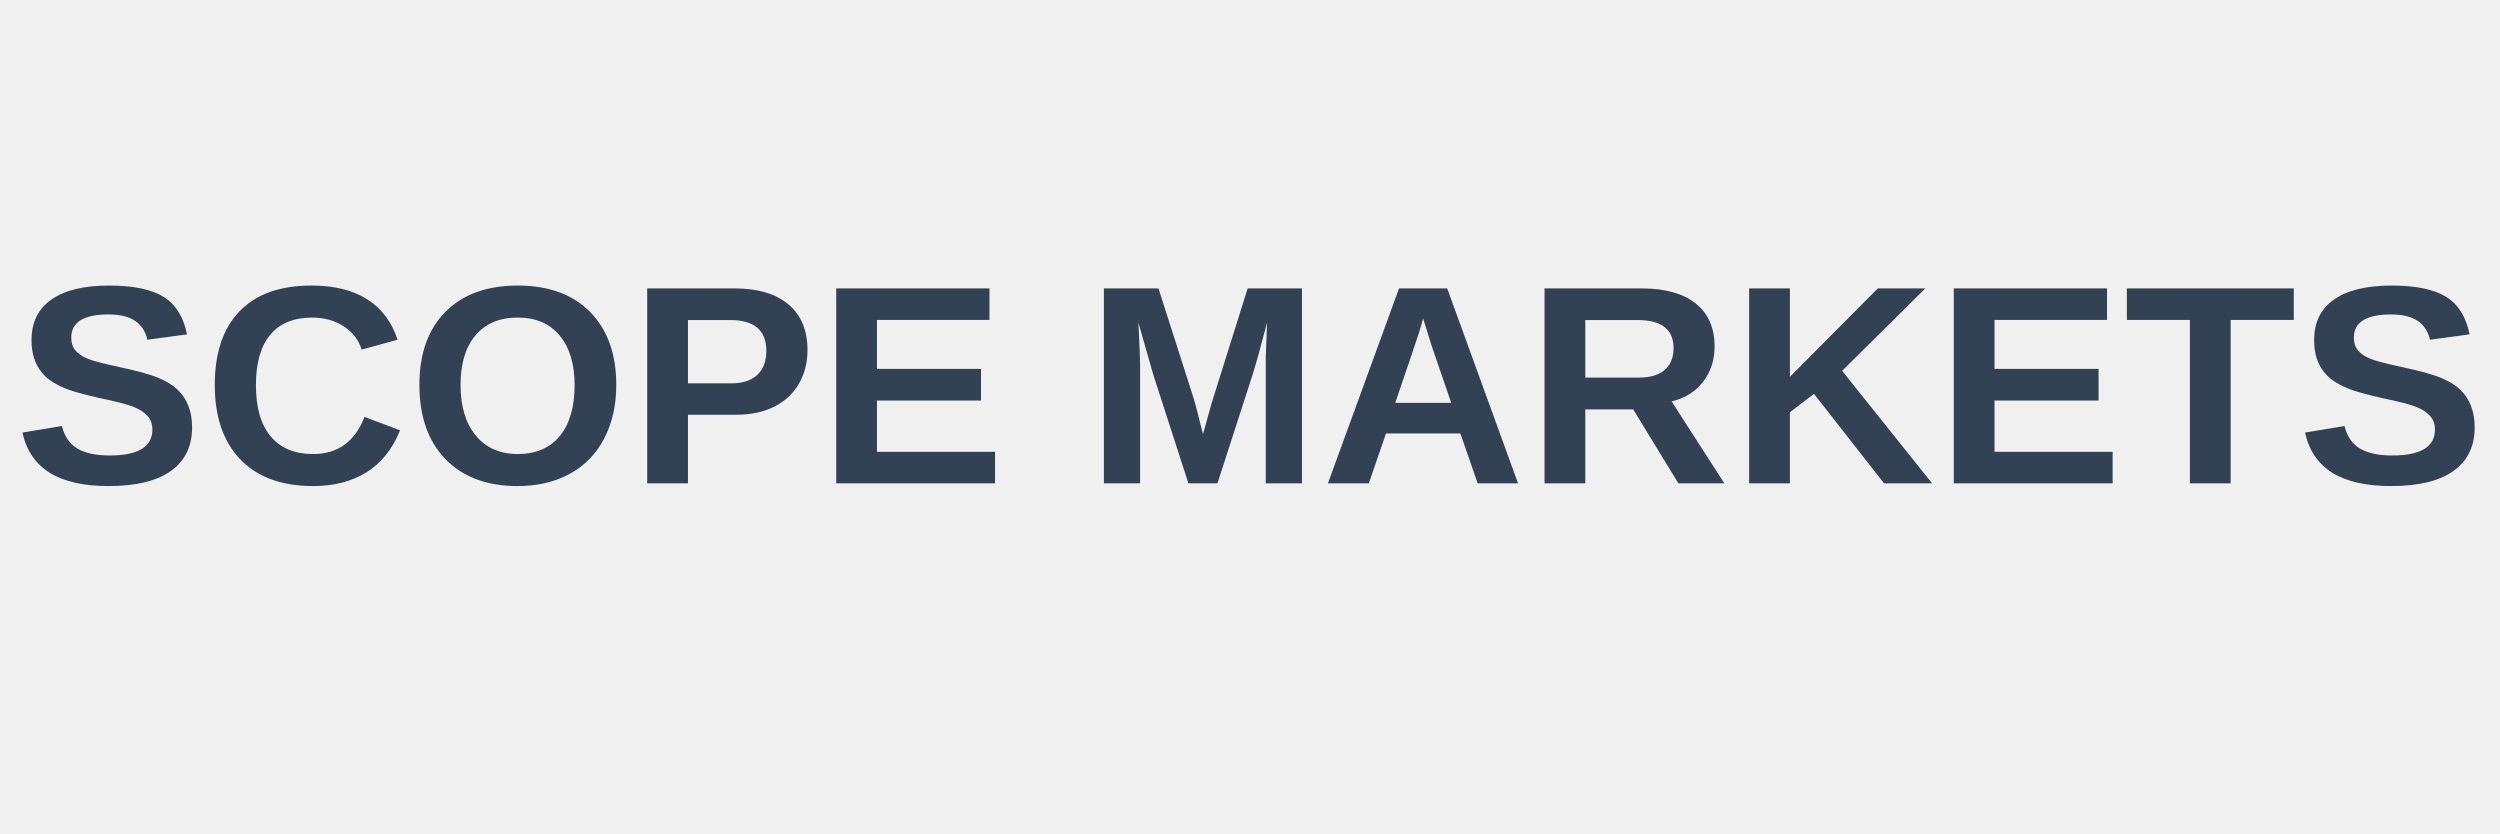
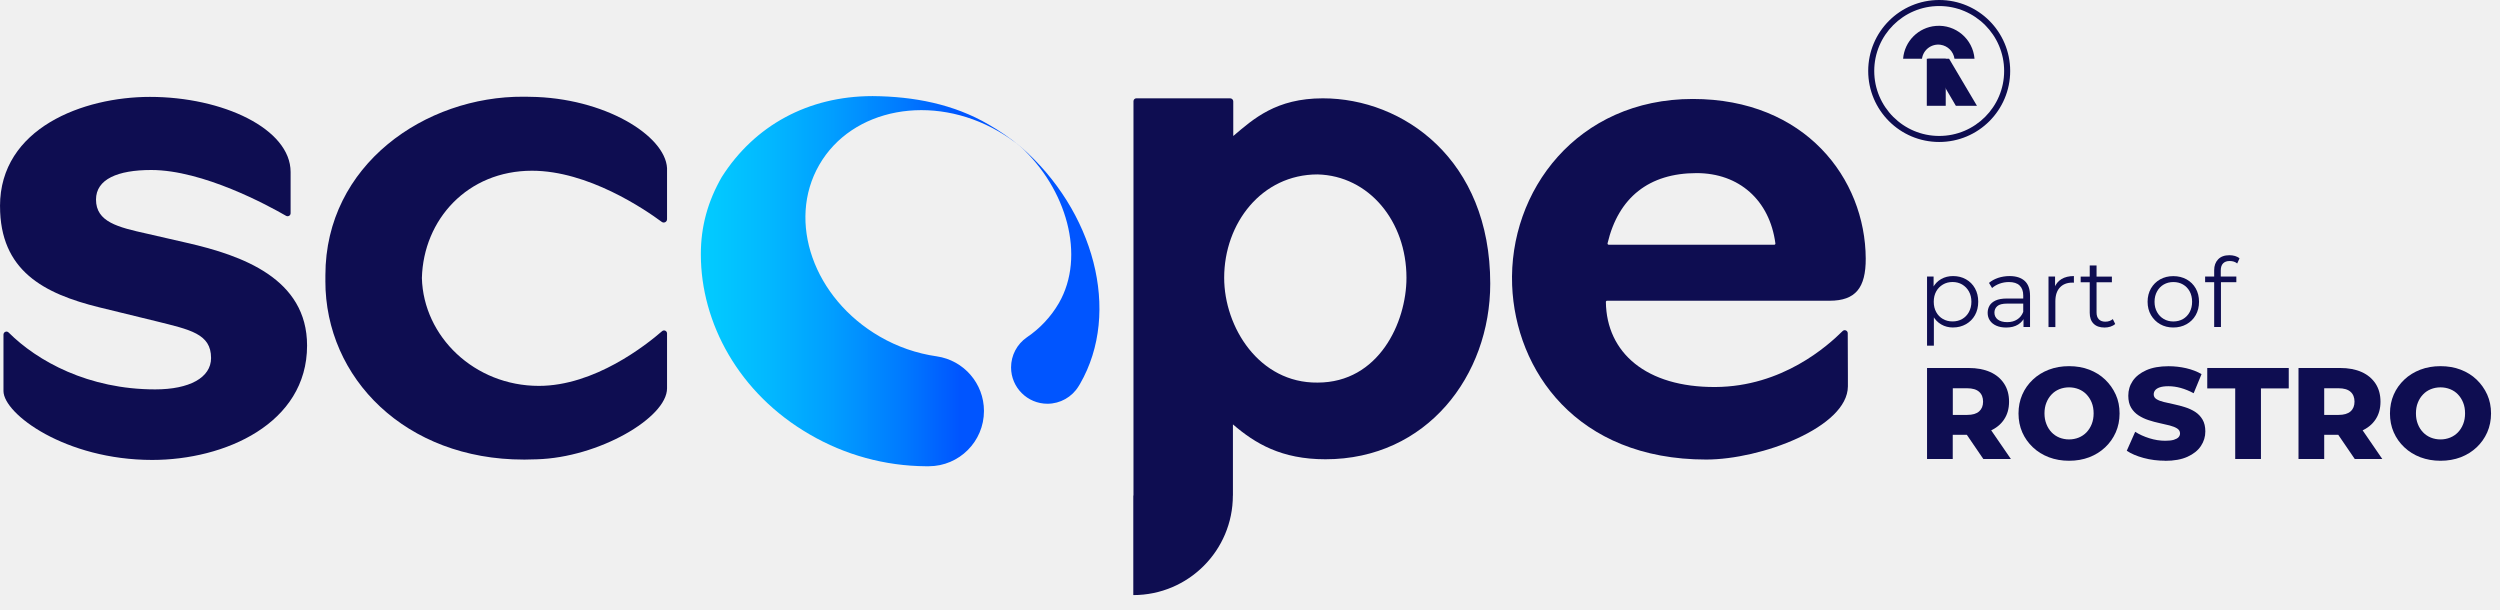
- <svg xmlns="http://www.w3.org/2000/svg" viewBox="0 0 300 100">
-   <rect width="100%" height="100%" fill="none" />
-   <text x="50%" y="58%" font-family="Arial, Helvetica, sans-serif" font-weight="800" font-size="34" fill="#334155" text-anchor="middle">SCOPE MARKETS</text>
+ <svg xmlns="http://www.w3.org/2000/svg" width="82" height="20" viewBox="0 0 82 20" fill="none">
+   <g clip-path="url(#clip0_1248_310)">
+     <path d="M26.56 14.25C24.228 12.904 22.989 10.585 22.988 8.35V8.345C22.984 7.433 23.219 6.597 23.674 5.806C24.749 4.118 26.502 3.157 28.606 3.152H28.632C29.968 3.164 31.276 3.411 32.429 4.085C32.791 4.293 33.135 4.531 33.458 4.794L33.427 4.767C33.447 4.784 33.466 4.8 33.485 4.817C33.531 4.854 33.576 4.893 33.621 4.932C33.578 4.892 33.532 4.855 33.486 4.818C35.876 6.901 36.791 10.223 35.424 12.593C35.408 12.619 35.393 12.645 35.376 12.671C35.159 13.026 34.773 13.242 34.357 13.243C33.697 13.243 33.163 12.709 33.163 12.05C33.163 11.657 33.356 11.289 33.68 11.065C34.11 10.775 34.469 10.392 34.73 9.944C35.621 8.401 34.984 6.184 33.458 4.796C33.234 4.615 32.996 4.451 32.746 4.306C30.576 3.053 27.946 3.545 26.873 5.405C25.799 7.265 26.689 9.787 28.859 11.041C29.433 11.374 30.067 11.594 30.724 11.688C31.614 11.817 32.274 12.581 32.274 13.479C32.274 14.48 31.464 15.291 30.464 15.293C30.43 15.293 30.398 15.293 30.364 15.293C29.027 15.283 27.715 14.924 26.56 14.25Z" fill="url(#paint0_linear_1248_310)" />
+     <path d="M60.019 9.864C60.854 9.861 61.199 9.45 61.196 8.483C61.184 5.853 59.205 3.246 55.524 3.246C51.733 3.246 49.479 6.262 49.598 9.357C49.706 12.138 51.701 15.073 55.964 15.073C57.758 15.073 60.603 14.016 60.611 12.672C60.611 12.672 60.611 12.332 60.611 12.331L60.606 10.93C60.606 10.842 60.5 10.797 60.438 10.859C59.95 11.342 58.467 12.681 56.263 12.694C53.997 12.706 52.693 11.57 52.673 9.904C52.673 9.882 52.69 9.864 52.711 9.864H60.018H60.019ZM52.766 8.027C52.741 8.027 52.723 8.003 52.728 7.979C53.084 6.475 54.091 5.678 55.649 5.678C57.037 5.678 58.044 6.561 58.233 7.984C58.236 8.007 58.218 8.028 58.194 8.028H52.767L52.766 8.027Z" fill="#0E0D51" />
+     <path d="M10.673 9.207C10.673 9.177 10.673 9.147 10.673 9.117C10.673 9.086 10.673 9.057 10.673 9.028C10.673 5.404 13.95 3.152 17.172 3.172H17.235C17.361 3.172 17.485 3.175 17.606 3.181C20.016 3.283 21.942 4.555 21.879 5.614V7.19C21.879 7.279 21.778 7.331 21.706 7.278C21.142 6.861 19.285 5.6 17.449 5.6C15.338 5.6 13.889 7.196 13.838 9.119C13.889 11.042 15.565 12.657 17.675 12.657C19.503 12.657 21.195 11.315 21.716 10.863C21.779 10.807 21.879 10.852 21.879 10.937V12.736C21.88 13.705 19.625 15.009 17.608 15.065C17.483 15.071 17.355 15.073 17.224 15.074H17.175C13.314 15.074 10.666 12.412 10.672 9.21L10.673 9.207Z" fill="#0E0D51" />
+     <path d="M0.001 6.761C0.001 8.874 1.424 9.629 3.258 10.081L5.112 10.534C6.233 10.814 6.923 10.944 6.923 11.742C6.923 12.389 6.211 12.772 5.09 12.772C2.9 12.772 1.226 11.847 0.283 10.906C0.22 10.842 0.114 10.887 0.114 10.977V12.825C0.114 13.576 2.148 15.086 4.994 15.086C7.367 15.086 10.072 13.9 10.072 11.334C10.072 9.133 7.937 8.379 6.147 7.969L4.832 7.667C3.862 7.452 3.149 7.279 3.149 6.546C3.149 5.878 3.861 5.576 4.96 5.576C6.661 5.576 8.805 6.745 9.383 7.079C9.45 7.117 9.532 7.07 9.532 6.993V5.642C9.532 4.226 7.31 3.178 4.916 3.178C2.738 3.178 0 4.196 0 6.763L0.001 6.761Z" fill="#0E0D51" />
+     <path d="M43.389 3.225C41.858 3.225 41.118 3.895 40.451 4.461V3.326C40.451 3.271 40.406 3.225 40.349 3.225H37.272C37.22 3.225 37.178 3.268 37.178 3.319V16.253H37.172V19.519C38.976 19.519 40.438 18.057 40.438 16.253H40.44V13.92C41.171 14.548 42.029 15.064 43.475 15.064C46.796 15.064 48.88 12.322 48.88 9.303C48.88 5.227 46.02 3.225 43.389 3.225ZM46.132 9.111C46.132 10.578 45.223 12.549 43.217 12.549C41.298 12.57 40.153 10.729 40.153 9.111C40.153 7.321 41.384 5.721 43.217 5.721C44.9 5.764 46.132 7.256 46.132 9.111Z" fill="#0E0D51" />
+     <path d="M63.207 15.055V12.07H64.571C64.844 12.07 65.079 12.114 65.277 12.202C65.474 12.29 65.627 12.418 65.735 12.584C65.844 12.75 65.897 12.947 65.897 13.175C65.897 13.403 65.843 13.594 65.735 13.756C65.627 13.92 65.474 14.044 65.277 14.131C65.079 14.218 64.844 14.261 64.571 14.261H63.676L64.05 13.907V15.055H63.207ZM64.052 13.998L63.677 13.609H64.521C64.698 13.609 64.829 13.571 64.915 13.494C65.002 13.417 65.045 13.311 65.045 13.175C65.045 13.038 65.002 12.927 64.915 12.851C64.829 12.774 64.698 12.735 64.521 12.735H63.677L64.052 12.347V13.997V13.998ZM65.053 15.055L64.311 13.967H65.21L65.957 15.055H65.053Z" fill="#0E0D51" />
+     <path d="M67.865 15.113C67.626 15.113 67.406 15.074 67.204 14.998C67.002 14.921 66.827 14.812 66.678 14.671C66.529 14.53 66.412 14.366 66.33 14.179C66.248 13.991 66.207 13.785 66.207 13.561C66.207 13.338 66.249 13.131 66.33 12.944C66.412 12.756 66.529 12.592 66.678 12.451C66.827 12.31 67.003 12.202 67.204 12.125C67.405 12.048 67.626 12.01 67.865 12.01C68.103 12.01 68.328 12.048 68.527 12.125C68.727 12.202 68.902 12.31 69.049 12.451C69.196 12.592 69.312 12.756 69.397 12.944C69.482 13.131 69.522 13.338 69.522 13.561C69.522 13.785 69.48 13.992 69.397 14.181C69.313 14.37 69.197 14.534 69.049 14.673C68.901 14.812 68.727 14.921 68.527 14.998C68.328 15.074 68.106 15.113 67.865 15.113ZM67.865 14.413C67.979 14.413 68.084 14.392 68.182 14.353C68.28 14.313 68.365 14.256 68.438 14.18C68.51 14.104 68.567 14.014 68.609 13.909C68.65 13.804 68.671 13.688 68.671 13.559C68.671 13.43 68.65 13.31 68.609 13.207C68.567 13.103 68.51 13.014 68.438 12.938C68.366 12.862 68.28 12.805 68.182 12.765C68.084 12.726 67.978 12.705 67.865 12.705C67.752 12.705 67.646 12.726 67.547 12.765C67.449 12.805 67.364 12.862 67.292 12.938C67.22 13.014 67.162 13.103 67.122 13.207C67.08 13.31 67.059 13.428 67.059 13.559C67.059 13.69 67.08 13.803 67.122 13.909C67.162 14.014 67.22 14.104 67.292 14.18C67.364 14.256 67.45 14.313 67.547 14.353C67.646 14.392 67.752 14.413 67.865 14.413Z" fill="#0E0D51" />
+     <path d="M71.016 15.112C70.771 15.112 70.536 15.082 70.31 15.021C70.084 14.96 69.9 14.881 69.758 14.785L70.034 14.163C70.168 14.249 70.322 14.319 70.497 14.374C70.672 14.429 70.846 14.457 71.019 14.457C71.135 14.457 71.229 14.447 71.3 14.426C71.371 14.404 71.423 14.376 71.456 14.341C71.489 14.306 71.505 14.263 71.505 14.216C71.505 14.148 71.473 14.094 71.411 14.054C71.349 14.015 71.267 13.982 71.168 13.956C71.069 13.93 70.958 13.905 70.837 13.879C70.716 13.853 70.596 13.821 70.475 13.781C70.354 13.742 70.245 13.69 70.144 13.625C70.045 13.561 69.963 13.477 69.901 13.373C69.839 13.27 69.808 13.139 69.808 12.979C69.808 12.801 69.856 12.638 69.954 12.494C70.052 12.349 70.199 12.233 70.396 12.144C70.592 12.056 70.836 12.012 71.129 12.012C71.325 12.012 71.517 12.034 71.707 12.077C71.895 12.121 72.065 12.186 72.211 12.271L71.952 12.898C71.809 12.821 71.669 12.764 71.529 12.725C71.391 12.687 71.255 12.668 71.124 12.668C71.008 12.668 70.914 12.68 70.843 12.704C70.772 12.728 70.721 12.76 70.689 12.8C70.658 12.839 70.642 12.884 70.642 12.937C70.642 13.002 70.672 13.054 70.733 13.092C70.794 13.131 70.876 13.162 70.976 13.186C71.077 13.21 71.188 13.235 71.309 13.261C71.43 13.287 71.551 13.318 71.672 13.357C71.793 13.395 71.902 13.446 72.003 13.51C72.102 13.575 72.182 13.658 72.243 13.762C72.304 13.866 72.335 13.996 72.335 14.151C72.335 14.325 72.286 14.485 72.188 14.631C72.09 14.778 71.944 14.894 71.749 14.982C71.554 15.071 71.308 15.115 71.013 15.115L71.016 15.112Z" fill="#0E0D51" />
+     <path d="M73.315 15.055V12.74H72.398V12.07H75.071V12.74H74.159V15.055H73.315Z" fill="#0E0D51" />
+     <path d="M75.391 15.055V12.07H76.755C77.028 12.07 77.263 12.114 77.46 12.202C77.658 12.29 77.81 12.418 77.919 12.584C78.027 12.75 78.08 12.947 78.08 13.175C78.08 13.403 78.026 13.594 77.919 13.756C77.81 13.92 77.658 14.044 77.46 14.131C77.263 14.218 77.028 14.261 76.755 14.261H75.859L76.234 13.907V15.055H75.391ZM76.234 13.998L75.859 13.609H76.704C76.88 13.609 77.011 13.571 77.098 13.494C77.185 13.417 77.228 13.311 77.228 13.175C77.228 13.038 77.185 12.927 77.098 12.851C77.011 12.774 76.88 12.735 76.704 12.735H75.859L76.234 12.347V13.997V13.998ZM77.236 15.055L76.494 13.967H77.393L78.139 15.055H77.236Z" fill="#0E0D51" />
+     <path d="M80.048 15.113C79.81 15.113 79.59 15.074 79.388 14.998C79.186 14.921 79.01 14.812 78.862 14.671C78.712 14.53 78.596 14.366 78.514 14.179C78.431 13.991 78.391 13.785 78.391 13.561C78.391 13.338 78.432 13.131 78.514 12.944C78.596 12.756 78.712 12.592 78.862 12.451C79.01 12.31 79.187 12.202 79.388 12.125C79.589 12.048 79.81 12.01 80.048 12.01C80.287 12.01 80.511 12.048 80.711 12.125C80.911 12.202 81.086 12.31 81.233 12.451C81.379 12.592 81.496 12.756 81.581 12.944C81.665 13.131 81.706 13.338 81.706 13.561C81.706 13.785 81.664 13.992 81.581 14.181C81.497 14.37 81.381 14.534 81.233 14.673C81.085 14.812 80.911 14.921 80.711 14.998C80.511 15.074 80.29 15.113 80.048 15.113ZM80.048 14.413C80.162 14.413 80.267 14.392 80.365 14.353C80.464 14.313 80.548 14.256 80.622 14.18C80.694 14.104 80.751 14.014 80.792 13.909C80.834 13.804 80.854 13.688 80.854 13.559C80.854 13.43 80.834 13.31 80.792 13.207C80.751 13.103 80.694 13.014 80.622 12.938C80.55 12.862 80.464 12.805 80.365 12.765C80.267 12.726 80.161 12.705 80.048 12.705C79.935 12.705 79.829 12.726 79.731 12.765C79.633 12.805 79.548 12.862 79.476 12.938C79.403 13.014 79.346 13.103 79.305 13.207C79.263 13.31 79.243 13.428 79.243 13.559C79.243 13.69 79.263 13.803 79.305 13.909C79.346 14.014 79.403 14.104 79.476 14.18C79.548 14.256 79.634 14.313 79.731 14.353C79.829 14.392 79.935 14.413 80.048 14.413Z" fill="#0E0D51" />
+     <path d="M63.207 11.337V9.07H63.422V9.568L63.399 9.899L63.431 10.233V11.337H63.207ZM64.061 10.742C63.917 10.742 63.788 10.709 63.673 10.642C63.558 10.576 63.466 10.481 63.398 10.355C63.329 10.23 63.295 10.078 63.295 9.897C63.295 9.716 63.329 9.564 63.396 9.439C63.463 9.313 63.555 9.218 63.67 9.153C63.785 9.087 63.916 9.055 64.061 9.055C64.219 9.055 64.36 9.09 64.484 9.161C64.609 9.231 64.708 9.33 64.779 9.457C64.85 9.584 64.886 9.73 64.886 9.896C64.886 10.062 64.85 10.211 64.779 10.337C64.708 10.464 64.609 10.562 64.484 10.633C64.359 10.704 64.218 10.741 64.061 10.741V10.742ZM64.045 10.543C64.162 10.543 64.267 10.516 64.36 10.463C64.453 10.41 64.526 10.334 64.58 10.236C64.634 10.137 64.662 10.025 64.662 9.897C64.662 9.769 64.635 9.657 64.58 9.559C64.526 9.462 64.451 9.387 64.36 9.332C64.267 9.278 64.162 9.25 64.045 9.25C63.927 9.25 63.821 9.277 63.728 9.332C63.634 9.388 63.56 9.462 63.507 9.559C63.454 9.657 63.427 9.768 63.427 9.897C63.427 10.026 63.454 10.139 63.507 10.236C63.56 10.333 63.635 10.41 63.728 10.463C63.82 10.516 63.926 10.543 64.045 10.543Z" fill="#0E0D51" />
+     <path d="M65.8 10.743C65.676 10.743 65.569 10.722 65.478 10.682C65.386 10.641 65.316 10.584 65.268 10.511C65.219 10.439 65.195 10.355 65.195 10.261C65.195 10.175 65.216 10.096 65.256 10.026C65.297 9.956 65.365 9.898 65.458 9.855C65.552 9.812 65.677 9.791 65.835 9.791H66.406V9.958H65.841C65.682 9.958 65.57 9.986 65.509 10.043C65.447 10.099 65.417 10.17 65.417 10.254C65.417 10.349 65.454 10.424 65.527 10.481C65.601 10.537 65.703 10.566 65.837 10.566C65.97 10.566 66.072 10.536 66.163 10.479C66.254 10.421 66.321 10.337 66.363 10.228L66.414 10.383C66.372 10.492 66.299 10.579 66.195 10.645C66.091 10.71 65.96 10.743 65.802 10.743H65.8ZM66.371 10.727V10.361L66.362 10.301V9.689C66.362 9.548 66.322 9.44 66.243 9.364C66.164 9.288 66.047 9.251 65.892 9.251C65.785 9.251 65.683 9.269 65.586 9.304C65.489 9.34 65.408 9.388 65.34 9.447L65.239 9.279C65.323 9.208 65.424 9.153 65.542 9.113C65.659 9.075 65.784 9.055 65.913 9.055C66.128 9.055 66.293 9.108 66.41 9.214C66.527 9.32 66.585 9.482 66.585 9.698V10.726H66.371V10.727Z" fill="#0E0D51" />
+     <path d="M67.191 10.726V9.07H67.406V9.521L67.383 9.442C67.43 9.316 67.508 9.22 67.617 9.154C67.727 9.087 67.862 9.055 68.024 9.055V9.273C68.015 9.273 68.007 9.273 67.999 9.271C67.991 9.271 67.982 9.27 67.974 9.27C67.8 9.27 67.663 9.323 67.564 9.43C67.465 9.536 67.416 9.686 67.416 9.882V10.727H67.192L67.191 10.726Z" fill="#0E0D51" />
+     <path d="M68.246 9.258V9.072H69.27V9.258H68.246ZM69.029 10.743C68.873 10.743 68.753 10.701 68.669 10.616C68.585 10.533 68.543 10.414 68.543 10.261V8.707H68.767V10.248C68.767 10.345 68.791 10.42 68.841 10.472C68.891 10.524 68.961 10.551 69.053 10.551C69.153 10.551 69.234 10.523 69.3 10.466L69.379 10.627C69.335 10.666 69.281 10.695 69.219 10.715C69.157 10.734 69.094 10.743 69.029 10.743Z" fill="#0E0D51" />
+     <path d="M71.284 10.742C71.123 10.742 70.98 10.706 70.853 10.634C70.726 10.562 70.627 10.461 70.552 10.335C70.478 10.208 70.441 10.062 70.441 9.898C70.441 9.734 70.479 9.586 70.552 9.46C70.626 9.333 70.726 9.235 70.851 9.164C70.978 9.093 71.121 9.057 71.284 9.057C71.446 9.057 71.593 9.093 71.721 9.164C71.848 9.235 71.948 9.334 72.02 9.46C72.092 9.586 72.128 9.732 72.128 9.898C72.128 10.064 72.092 10.207 72.02 10.335C71.948 10.462 71.847 10.562 71.719 10.634C71.591 10.706 71.445 10.742 71.284 10.742ZM71.284 10.544C71.403 10.544 71.51 10.517 71.602 10.464C71.695 10.411 71.768 10.335 71.821 10.237C71.874 10.138 71.901 10.025 71.901 9.898C71.901 9.77 71.874 9.654 71.821 9.557C71.768 9.46 71.695 9.385 71.602 9.331C71.51 9.278 71.405 9.251 71.287 9.251C71.17 9.251 71.065 9.278 70.972 9.331C70.879 9.384 70.806 9.46 70.752 9.557C70.698 9.654 70.669 9.767 70.669 9.898C70.669 10.029 70.697 10.139 70.752 10.237C70.806 10.335 70.881 10.411 70.972 10.464C71.065 10.517 71.169 10.544 71.284 10.544Z" fill="#0E0D51" />
+     <path d="M72.328 9.256V9.07H73.352V9.256H72.328ZM72.625 10.725V8.862C72.625 8.715 72.668 8.597 72.754 8.507C72.84 8.416 72.964 8.371 73.125 8.371C73.189 8.371 73.249 8.379 73.308 8.396C73.367 8.413 73.417 8.439 73.456 8.475L73.38 8.642C73.349 8.615 73.312 8.595 73.27 8.581C73.228 8.568 73.183 8.561 73.134 8.561C73.04 8.561 72.967 8.587 72.916 8.64C72.866 8.692 72.841 8.77 72.841 8.874V9.125L72.847 9.229V10.726H72.624L72.625 10.725Z" fill="#0E0D51" />
+     <path d="M63.82 1.926H63.199V3.47H63.82V1.926Z" fill="#0E0D51" />
+     <path d="M64.844 3.47H64.152L63.246 1.926H63.93L64.844 3.47Z" fill="#0E0D51" />
+     <path d="M63.041 1.926C63.082 1.631 63.355 1.427 63.649 1.468C63.886 1.502 64.073 1.689 64.107 1.926H64.764C64.712 1.279 64.145 0.797 63.498 0.85C62.924 0.896 62.468 1.352 62.422 1.926H63.041Z" fill="#0E0D51" />
+     <path d="M63.606 0.198C64.78 0.198 65.736 1.153 65.736 2.328C65.736 3.504 64.781 4.459 63.606 4.459C62.43 4.459 61.475 3.504 61.475 2.328C61.475 1.153 62.43 0.198 63.606 0.198ZM63.606 0C62.319 0 61.277 1.042 61.277 2.328C61.277 3.614 62.319 4.657 63.606 4.657C64.892 4.657 65.934 3.614 65.934 2.328C65.934 1.042 64.892 0 63.606 0Z" fill="#0E0D51" />
+   </g>
+   <defs>
+     <linearGradient id="paint0_linear_1248_310" x1="21.94" y1="10.469" x2="35.032" y2="10.469" gradientUnits="userSpaceOnUse">
+       <stop stop-color="#03CFFF" />
+       <stop offset="0.11" stop-color="#02C9FF" />
+       <stop offset="0.25" stop-color="#02B8FF" />
+       <stop offset="0.41" stop-color="#019EFF" />
+       <stop offset="0.59" stop-color="#0079FF" />
+       <stop offset="0.73" stop-color="#0055FF" />
+     </linearGradient>
+     <clipPath id="clip0_1248_310">
+       <rect width="81.708" height="19.52" fill="white" />
+     </clipPath>
+   </defs>
</svg>
